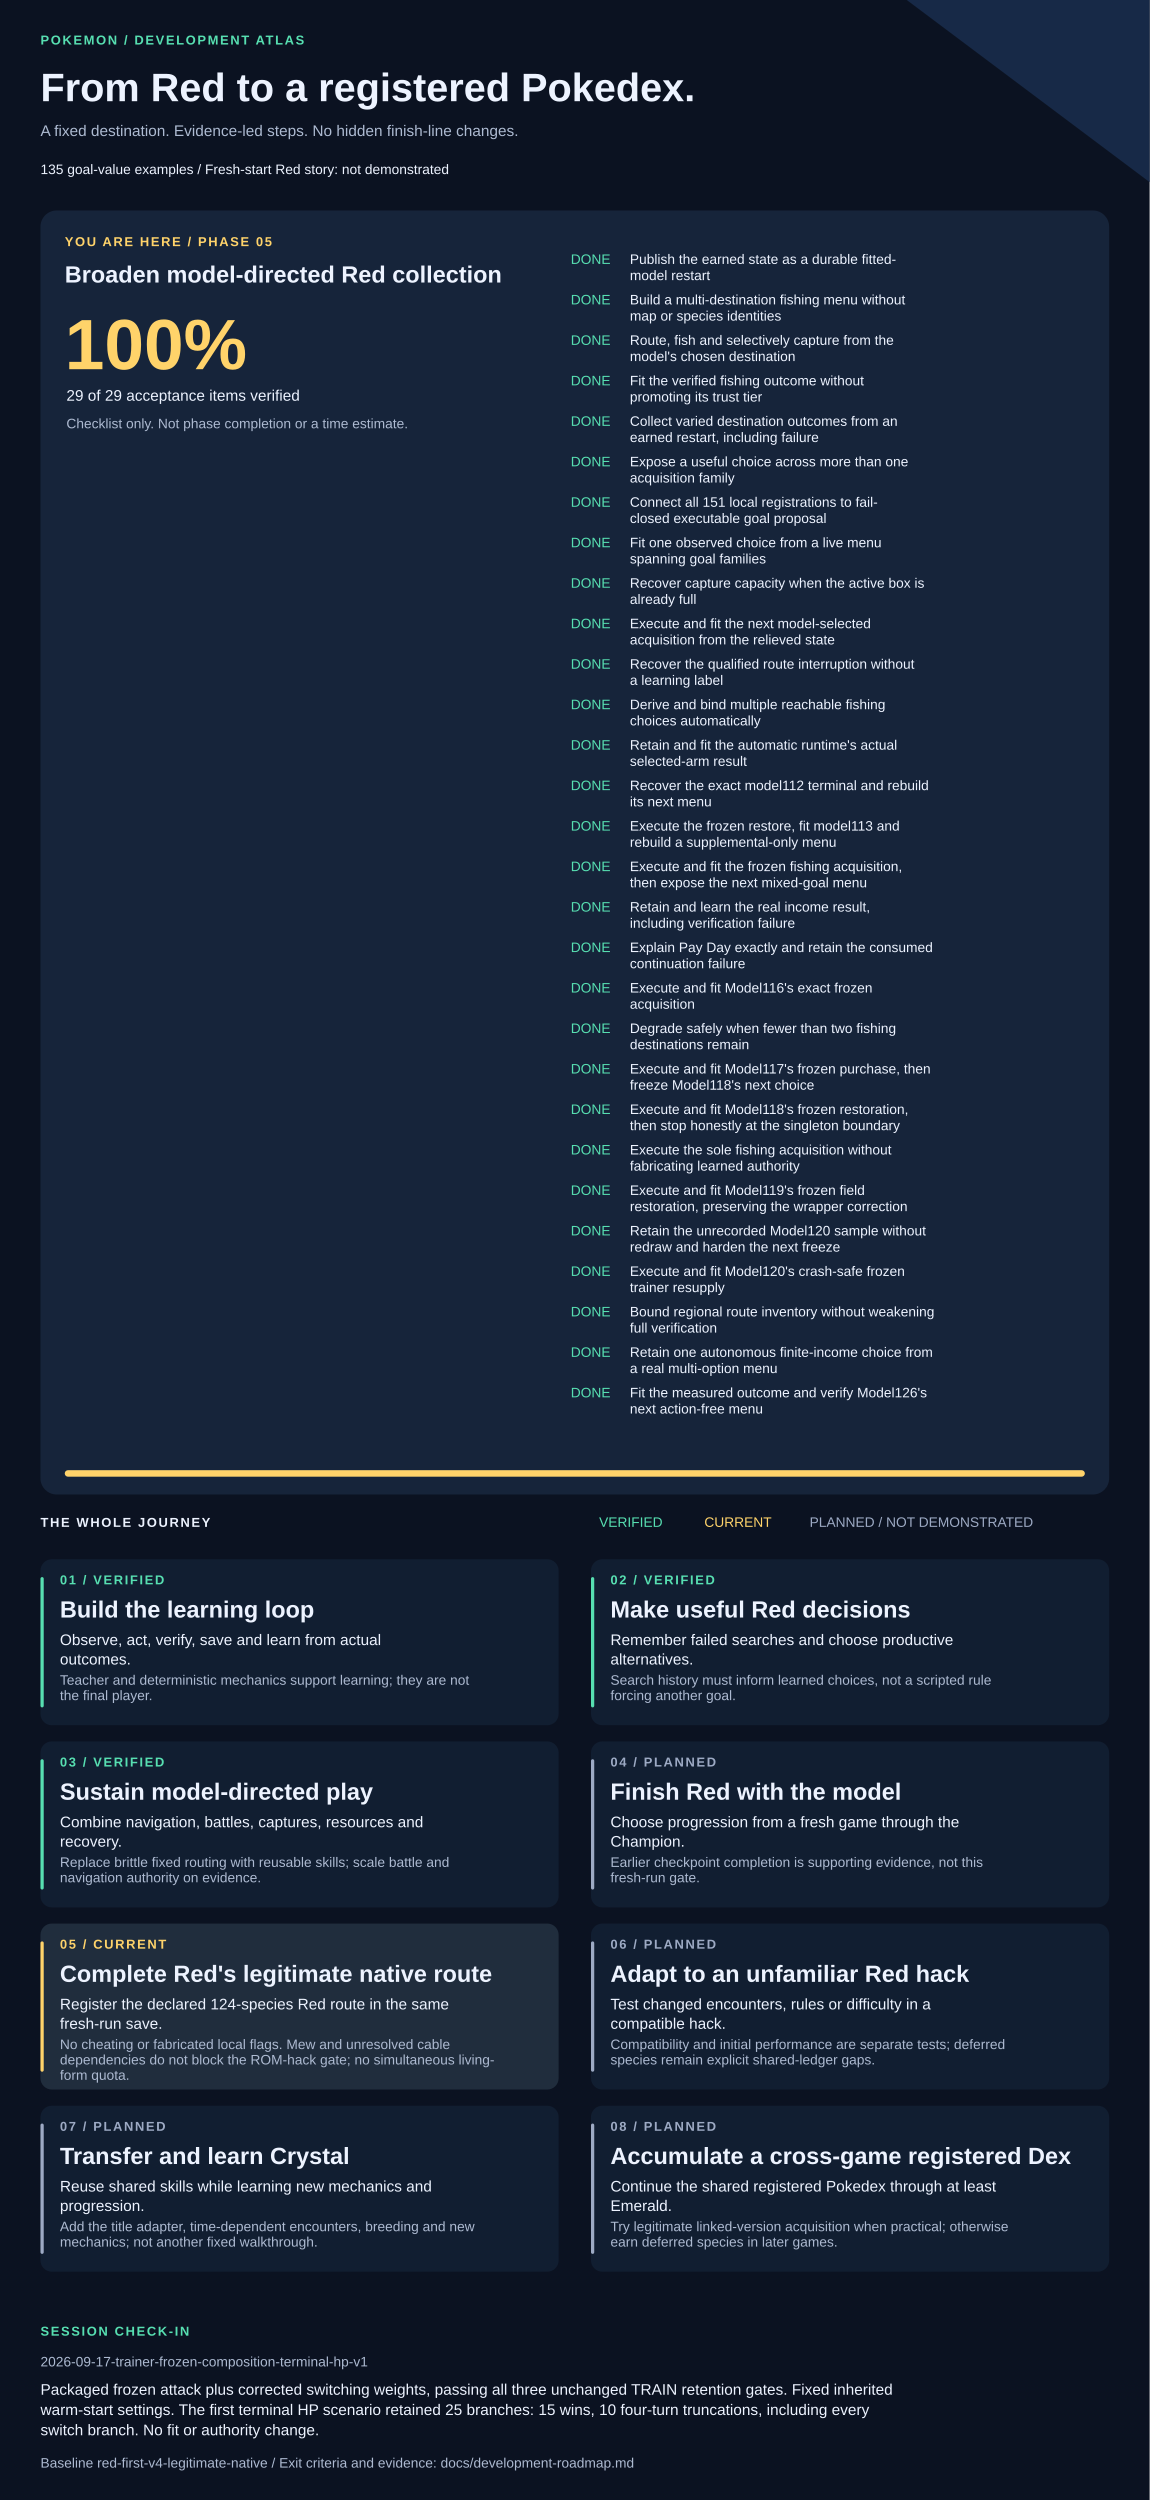
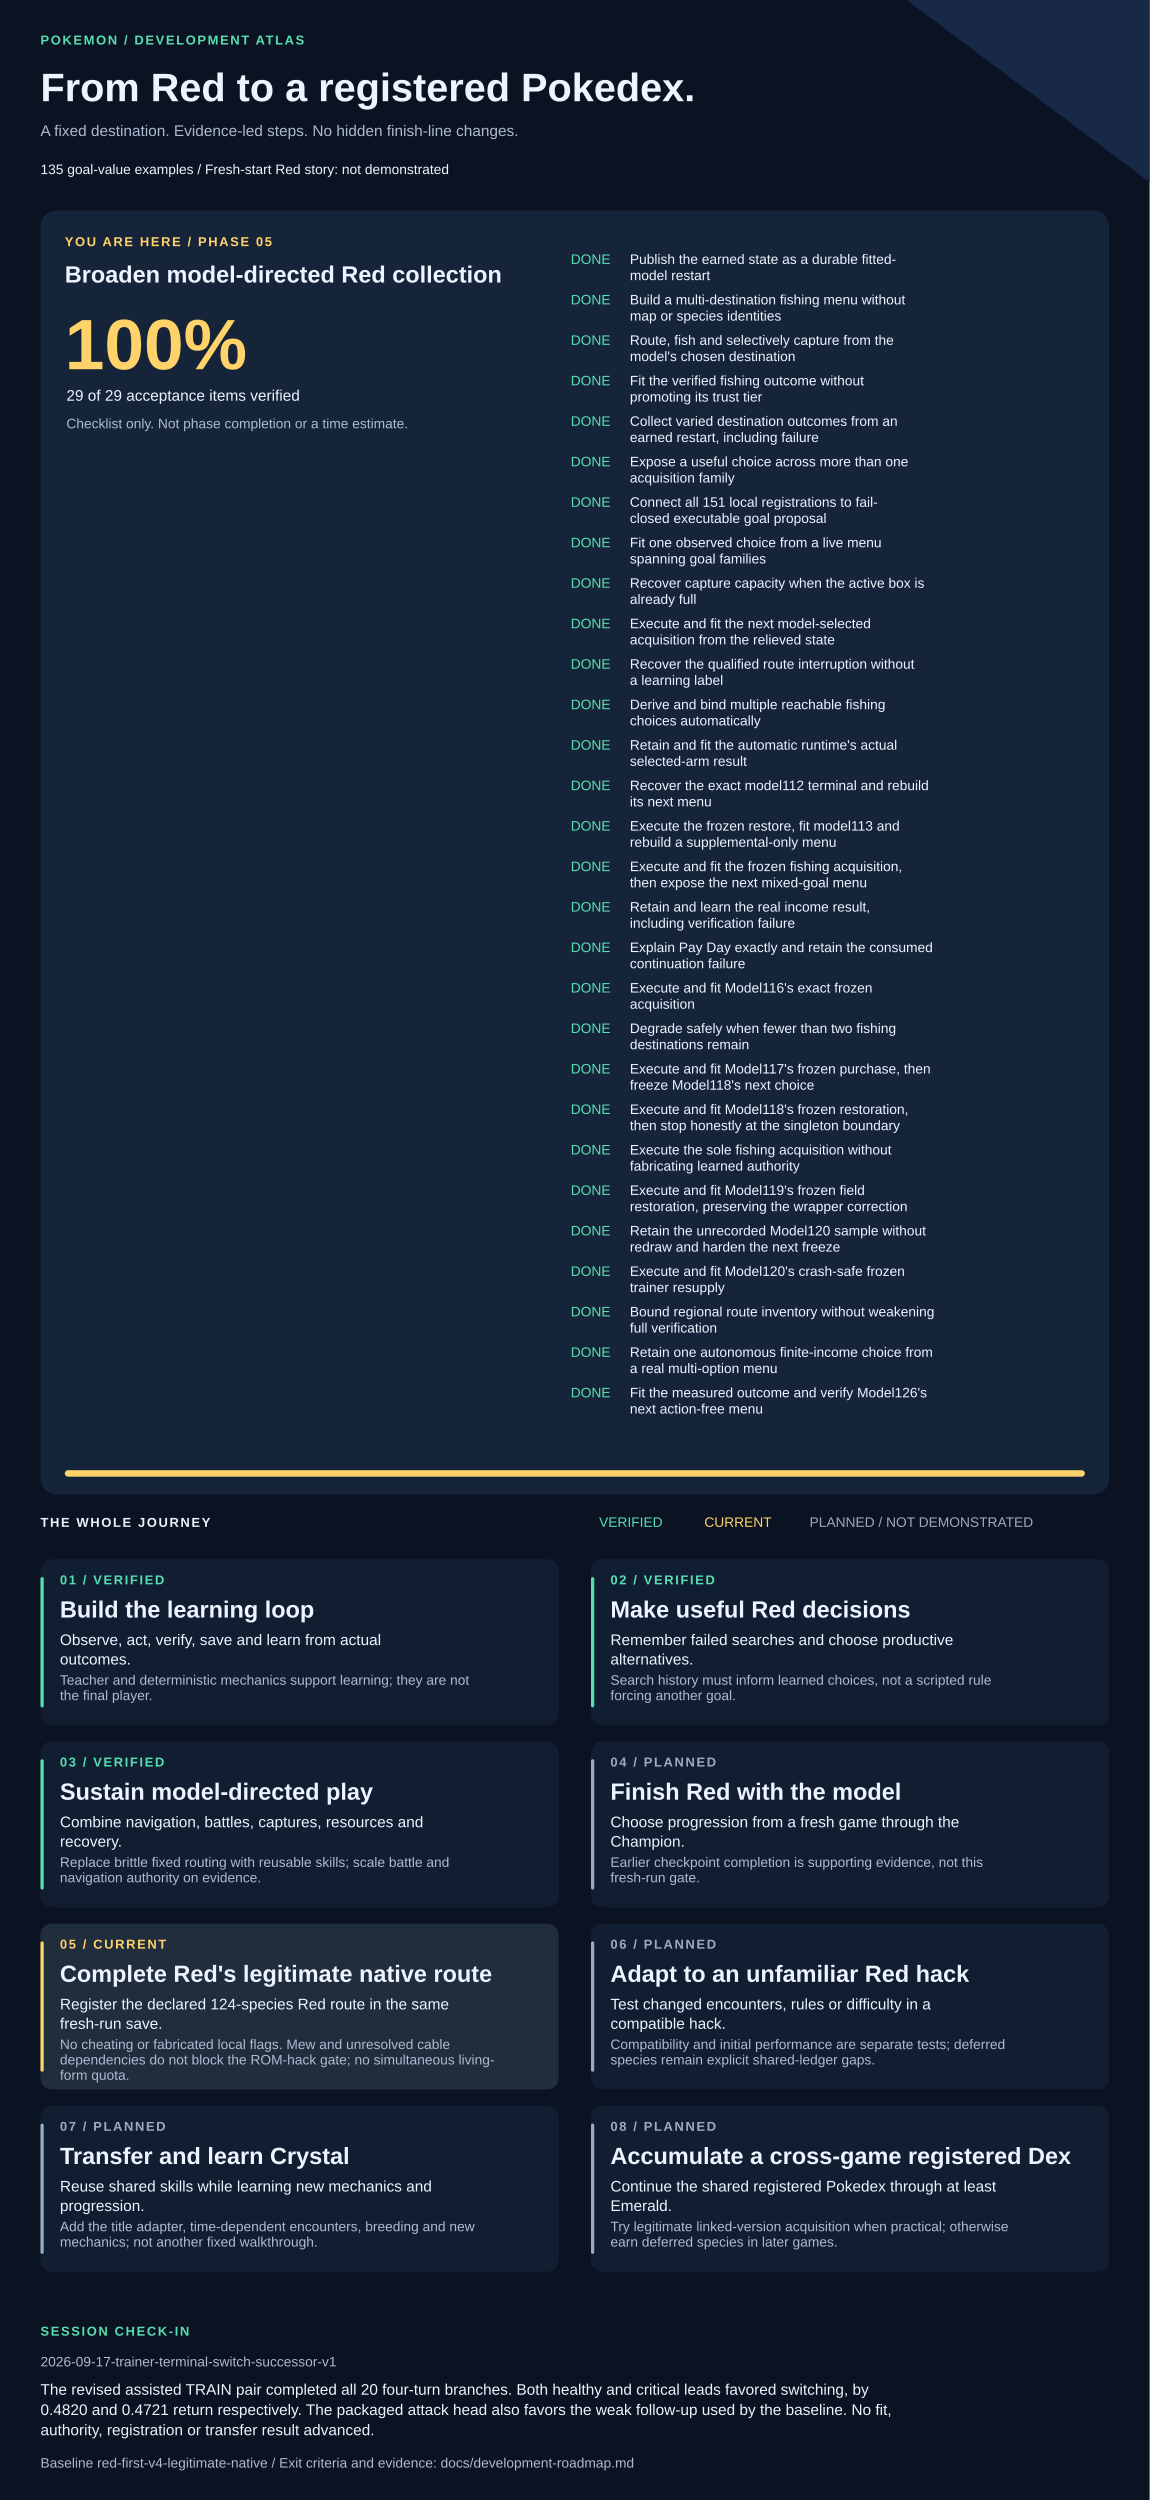
<svg xmlns="http://www.w3.org/2000/svg" width="1420" height="3088" viewBox="0 0 1420 3088" role="img" aria-labelledby="title description">
  <style>text{font-family:Arial,Helvetica,sans-serif;fill:#edf3ff}.muted{fill:#adbad1}.eyebrow{font-size:16px;letter-spacing:2px;font-weight:bold}.heading{font-size:29px;font-weight:bold}.body{font-size:19px}.small{font-size:17px}</style>
  <rect width="1420" height="3088" fill="#0b1221" />
  <path d="M1120 0H1420V225Z" fill="#172947" />
  <text x="50" y="55" class="eyebrow" style="fill:#57dfb1">POKEMON / DEVELOPMENT ATLAS</text>
  <text x="50" y="125" style="font-size:49px;font-weight:bold">From Red to a registered Pokedex.</text>
  <text x="50" y="168" class="body muted">A fixed destination. Evidence-led steps. No hidden finish-line changes.</text>
  <text x="50" y="215" class="small">135 goal-value examples  /  Fresh-start Red story: not demonstrated</text>
  <rect x="50" y="260" width="1320" height="1586" rx="20" fill="#16243a" />
  <text x="80" y="304" class="eyebrow" style="fill:#ffd36a">YOU ARE HERE / PHASE 05</text>
  <text x="80" y="349" class="heading">Broaden model-directed Red collection</text>
  <text x="80" y="456" style="font-size:88px;font-weight:bold;fill:#ffd36a">100%</text>
  <text x="82" y="495" class="body">29 of 29 acceptance items verified</text>
  <text x="82" y="529" class="small muted">Checklist only. Not phase completion or a time estimate.</text>
  <text x="705" y="326" class="small" style="fill:#57dfb1">DONE</text>
  <text x="778" y="326" class="small">Publish the earned state as a durable fitted-</text>
  <text x="778" y="346" class="small">model restart</text>
  <text x="705" y="376" class="small" style="fill:#57dfb1">DONE</text>
  <text x="778" y="376" class="small">Build a multi-destination fishing menu without</text>
  <text x="778" y="396" class="small">map or species identities</text>
  <text x="705" y="426" class="small" style="fill:#57dfb1">DONE</text>
  <text x="778" y="426" class="small">Route, fish and selectively capture from the</text>
  <text x="778" y="446" class="small">model's chosen destination</text>
  <text x="705" y="476" class="small" style="fill:#57dfb1">DONE</text>
  <text x="778" y="476" class="small">Fit the verified fishing outcome without</text>
  <text x="778" y="496" class="small">promoting its trust tier</text>
  <text x="705" y="526" class="small" style="fill:#57dfb1">DONE</text>
  <text x="778" y="526" class="small">Collect varied destination outcomes from an</text>
  <text x="778" y="546" class="small">earned restart, including failure</text>
  <text x="705" y="576" class="small" style="fill:#57dfb1">DONE</text>
  <text x="778" y="576" class="small">Expose a useful choice across more than one</text>
  <text x="778" y="596" class="small">acquisition family</text>
  <text x="705" y="626" class="small" style="fill:#57dfb1">DONE</text>
  <text x="778" y="626" class="small">Connect all 151 local registrations to fail-</text>
  <text x="778" y="646" class="small">closed executable goal proposal</text>
  <text x="705" y="676" class="small" style="fill:#57dfb1">DONE</text>
  <text x="778" y="676" class="small">Fit one observed choice from a live menu</text>
  <text x="778" y="696" class="small">spanning goal families</text>
  <text x="705" y="726" class="small" style="fill:#57dfb1">DONE</text>
  <text x="778" y="726" class="small">Recover capture capacity when the active box is</text>
  <text x="778" y="746" class="small">already full</text>
  <text x="705" y="776" class="small" style="fill:#57dfb1">DONE</text>
  <text x="778" y="776" class="small">Execute and fit the next model-selected</text>
  <text x="778" y="796" class="small">acquisition from the relieved state</text>
  <text x="705" y="826" class="small" style="fill:#57dfb1">DONE</text>
  <text x="778" y="826" class="small">Recover the qualified route interruption without</text>
  <text x="778" y="846" class="small">a learning label</text>
  <text x="705" y="876" class="small" style="fill:#57dfb1">DONE</text>
  <text x="778" y="876" class="small">Derive and bind multiple reachable fishing</text>
  <text x="778" y="896" class="small">choices automatically</text>
  <text x="705" y="926" class="small" style="fill:#57dfb1">DONE</text>
  <text x="778" y="926" class="small">Retain and fit the automatic runtime's actual</text>
  <text x="778" y="946" class="small">selected-arm result</text>
  <text x="705" y="976" class="small" style="fill:#57dfb1">DONE</text>
  <text x="778" y="976" class="small">Recover the exact model112 terminal and rebuild</text>
  <text x="778" y="996" class="small">its next menu</text>
  <text x="705" y="1026" class="small" style="fill:#57dfb1">DONE</text>
  <text x="778" y="1026" class="small">Execute the frozen restore, fit model113 and</text>
  <text x="778" y="1046" class="small">rebuild a supplemental-only menu</text>
  <text x="705" y="1076" class="small" style="fill:#57dfb1">DONE</text>
  <text x="778" y="1076" class="small">Execute and fit the frozen fishing acquisition,</text>
  <text x="778" y="1096" class="small">then expose the next mixed-goal menu</text>
  <text x="705" y="1126" class="small" style="fill:#57dfb1">DONE</text>
  <text x="778" y="1126" class="small">Retain and learn the real income result,</text>
  <text x="778" y="1146" class="small">including verification failure</text>
  <text x="705" y="1176" class="small" style="fill:#57dfb1">DONE</text>
  <text x="778" y="1176" class="small">Explain Pay Day exactly and retain the consumed</text>
  <text x="778" y="1196" class="small">continuation failure</text>
  <text x="705" y="1226" class="small" style="fill:#57dfb1">DONE</text>
  <text x="778" y="1226" class="small">Execute and fit Model116's exact frozen</text>
  <text x="778" y="1246" class="small">acquisition</text>
  <text x="705" y="1276" class="small" style="fill:#57dfb1">DONE</text>
  <text x="778" y="1276" class="small">Degrade safely when fewer than two fishing</text>
  <text x="778" y="1296" class="small">destinations remain</text>
  <text x="705" y="1326" class="small" style="fill:#57dfb1">DONE</text>
  <text x="778" y="1326" class="small">Execute and fit Model117's frozen purchase, then</text>
  <text x="778" y="1346" class="small">freeze Model118's next choice</text>
  <text x="705" y="1376" class="small" style="fill:#57dfb1">DONE</text>
  <text x="778" y="1376" class="small">Execute and fit Model118's frozen restoration,</text>
  <text x="778" y="1396" class="small">then stop honestly at the singleton boundary</text>
  <text x="705" y="1426" class="small" style="fill:#57dfb1">DONE</text>
  <text x="778" y="1426" class="small">Execute the sole fishing acquisition without</text>
  <text x="778" y="1446" class="small">fabricating learned authority</text>
  <text x="705" y="1476" class="small" style="fill:#57dfb1">DONE</text>
  <text x="778" y="1476" class="small">Execute and fit Model119's frozen field</text>
  <text x="778" y="1496" class="small">restoration, preserving the wrapper correction</text>
  <text x="705" y="1526" class="small" style="fill:#57dfb1">DONE</text>
  <text x="778" y="1526" class="small">Retain the unrecorded Model120 sample without</text>
  <text x="778" y="1546" class="small">redraw and harden the next freeze</text>
  <text x="705" y="1576" class="small" style="fill:#57dfb1">DONE</text>
  <text x="778" y="1576" class="small">Execute and fit Model120's crash-safe frozen</text>
  <text x="778" y="1596" class="small">trainer resupply</text>
  <text x="705" y="1626" class="small" style="fill:#57dfb1">DONE</text>
  <text x="778" y="1626" class="small">Bound regional route inventory without weakening</text>
  <text x="778" y="1646" class="small">full verification</text>
  <text x="705" y="1676" class="small" style="fill:#57dfb1">DONE</text>
  <text x="778" y="1676" class="small">Retain one autonomous finite-income choice from</text>
  <text x="778" y="1696" class="small">a real multi-option menu</text>
  <text x="705" y="1726" class="small" style="fill:#57dfb1">DONE</text>
  <text x="778" y="1726" class="small">Fit the measured outcome and verify Model126's</text>
  <text x="778" y="1746" class="small">next action-free menu</text>
  <rect x="80" y="1816" width="1260" height="8" rx="4" fill="#293b55" />
  <rect x="80" y="1816" width="1260" height="8" rx="4" fill="#ffd36a" />
  <text x="50" y="1886" class="eyebrow">THE WHOLE JOURNEY</text>
  <text x="740" y="1886" class="small" style="fill:#57dfb1">VERIFIED</text>
  <text x="870" y="1886" class="small" style="fill:#ffd36a">CURRENT</text>
  <text x="1000" y="1886" class="small" style="fill:#9daac4">PLANNED / NOT DEMONSTRATED</text>
  <rect x="50" y="1926" width="640" height="205" rx="14" fill="#111e31" />
  <rect x="50" y="1948" width="4" height="161" rx="2" fill="#57dfb1" />
  <text x="74" y="1957" class="eyebrow" style="fill:#57dfb1">01 / VERIFIED</text>
  <text x="74" y="1998" class="heading">Build the learning loop</text>
  <text x="74" y="2032" class="body">Observe, act, verify, save and learn from actual</text>
  <text x="74" y="2056" class="body">outcomes.</text>
  <text x="74" y="2081" class="small muted">Teacher and deterministic mechanics support learning; they are not</text>
  <text x="74" y="2100" class="small muted">the final player.</text>
  <rect x="730" y="1926" width="640" height="205" rx="14" fill="#111e31" />
  <rect x="730" y="1948" width="4" height="161" rx="2" fill="#57dfb1" />
  <text x="754" y="1957" class="eyebrow" style="fill:#57dfb1">02 / VERIFIED</text>
  <text x="754" y="1998" class="heading">Make useful Red decisions</text>
  <text x="754" y="2032" class="body">Remember failed searches and choose productive</text>
  <text x="754" y="2056" class="body">alternatives.</text>
  <text x="754" y="2081" class="small muted">Search history must inform learned choices, not a scripted rule</text>
  <text x="754" y="2100" class="small muted">forcing another goal.</text>
  <rect x="50" y="2151" width="640" height="205" rx="14" fill="#111e31" />
  <rect x="50" y="2173" width="4" height="161" rx="2" fill="#57dfb1" />
  <text x="74" y="2182" class="eyebrow" style="fill:#57dfb1">03 / VERIFIED</text>
  <text x="74" y="2223" class="heading">Sustain model-directed play</text>
  <text x="74" y="2257" class="body">Combine navigation, battles, captures, resources and</text>
  <text x="74" y="2281" class="body">recovery.</text>
  <text x="74" y="2306" class="small muted">Replace brittle fixed routing with reusable skills; scale battle and</text>
  <text x="74" y="2325" class="small muted">navigation authority on evidence.</text>
  <rect x="730" y="2151" width="640" height="205" rx="14" fill="#111e31" />
  <rect x="730" y="2173" width="4" height="161" rx="2" fill="#9daac4" />
  <text x="754" y="2182" class="eyebrow" style="fill:#9daac4">04 / PLANNED</text>
  <text x="754" y="2223" class="heading">Finish Red with the model</text>
  <text x="754" y="2257" class="body">Choose progression from a fresh game through the</text>
  <text x="754" y="2281" class="body">Champion.</text>
  <text x="754" y="2306" class="small muted">Earlier checkpoint completion is supporting evidence, not this</text>
  <text x="754" y="2325" class="small muted">fresh-run gate.</text>
  <rect x="50" y="2376" width="640" height="205" rx="14" fill="#202d3d" />
  <rect x="50" y="2398" width="4" height="161" rx="2" fill="#ffd36a" />
  <text x="74" y="2407" class="eyebrow" style="fill:#ffd36a">05 / CURRENT</text>
  <text x="74" y="2448" class="heading">Complete Red's legitimate native route</text>
  <text x="74" y="2482" class="body">Register the declared 124-species Red route in the same</text>
  <text x="74" y="2506" class="body">fresh-run save.</text>
  <text x="74" y="2531" class="small muted">No cheating or fabricated local flags. Mew and unresolved cable</text>
  <text x="74" y="2550" class="small muted">dependencies do not block the ROM-hack gate; no simultaneous living-</text>
  <text x="74" y="2569" class="small muted">form quota.</text>
  <rect x="730" y="2376" width="640" height="205" rx="14" fill="#111e31" />
  <rect x="730" y="2398" width="4" height="161" rx="2" fill="#9daac4" />
  <text x="754" y="2407" class="eyebrow" style="fill:#9daac4">06 / PLANNED</text>
  <text x="754" y="2448" class="heading">Adapt to an unfamiliar Red hack</text>
  <text x="754" y="2482" class="body">Test changed encounters, rules or difficulty in a</text>
  <text x="754" y="2506" class="body">compatible hack.</text>
  <text x="754" y="2531" class="small muted">Compatibility and initial performance are separate tests; deferred</text>
  <text x="754" y="2550" class="small muted">species remain explicit shared-ledger gaps.</text>
  <rect x="50" y="2601" width="640" height="205" rx="14" fill="#111e31" />
  <rect x="50" y="2623" width="4" height="161" rx="2" fill="#9daac4" />
  <text x="74" y="2632" class="eyebrow" style="fill:#9daac4">07 / PLANNED</text>
  <text x="74" y="2673" class="heading">Transfer and learn Crystal</text>
  <text x="74" y="2707" class="body">Reuse shared skills while learning new mechanics and</text>
  <text x="74" y="2731" class="body">progression.</text>
  <text x="74" y="2756" class="small muted">Add the title adapter, time-dependent encounters, breeding and new</text>
  <text x="74" y="2775" class="small muted">mechanics; not another fixed walkthrough.</text>
  <rect x="730" y="2601" width="640" height="205" rx="14" fill="#111e31" />
  <rect x="730" y="2623" width="4" height="161" rx="2" fill="#9daac4" />
  <text x="754" y="2632" class="eyebrow" style="fill:#9daac4">08 / PLANNED</text>
  <text x="754" y="2673" class="heading">Accumulate a cross-game registered Dex</text>
  <text x="754" y="2707" class="body">Continue the shared registered Pokedex through at least</text>
  <text x="754" y="2731" class="body">Emerald.</text>
  <text x="754" y="2756" class="small muted">Try legitimate linked-version acquisition when practical; otherwise</text>
  <text x="754" y="2775" class="small muted">earn deferred species in later games.</text>
  <text x="50" y="2885" class="eyebrow" style="fill:#57dfb1">SESSION CHECK-IN</text>
-   <text x="50" y="2923" class="small muted">2026-09-17-trainer-frozen-composition-terminal-hp-v1</text>
-   <text x="50" y="2958" class="body">Packaged frozen attack plus corrected switching weights, passing all three unchanged TRAIN retention gates. Fixed inherited</text>
-   <text x="50" y="2983" class="body">warm-start settings. The first terminal HP scenario retained 25 branches: 15 wins, 10 four-turn truncations, including every</text>
-   <text x="50" y="3008" class="body">switch branch. No fit or authority change.</text>
+   <text x="50" y="2923" class="small muted">2026-09-17-trainer-terminal-switch-successor-v1</text>
+   <text x="50" y="2958" class="body">The revised assisted TRAIN pair completed all 20 four-turn branches. Both healthy and critical leads favored switching, by</text>
+   <text x="50" y="2983" class="body">0.4820 and 0.4721 return respectively. The packaged attack head also favors the weak follow-up used by the baseline. No fit,</text>
+   <text x="50" y="3008" class="body">authority, registration or transfer result advanced.</text>
  <text x="50" y="3048" class="small muted">Baseline red-first-v4-legitimate-native / Exit criteria and evidence: docs/development-roadmap.md</text>
</svg>
